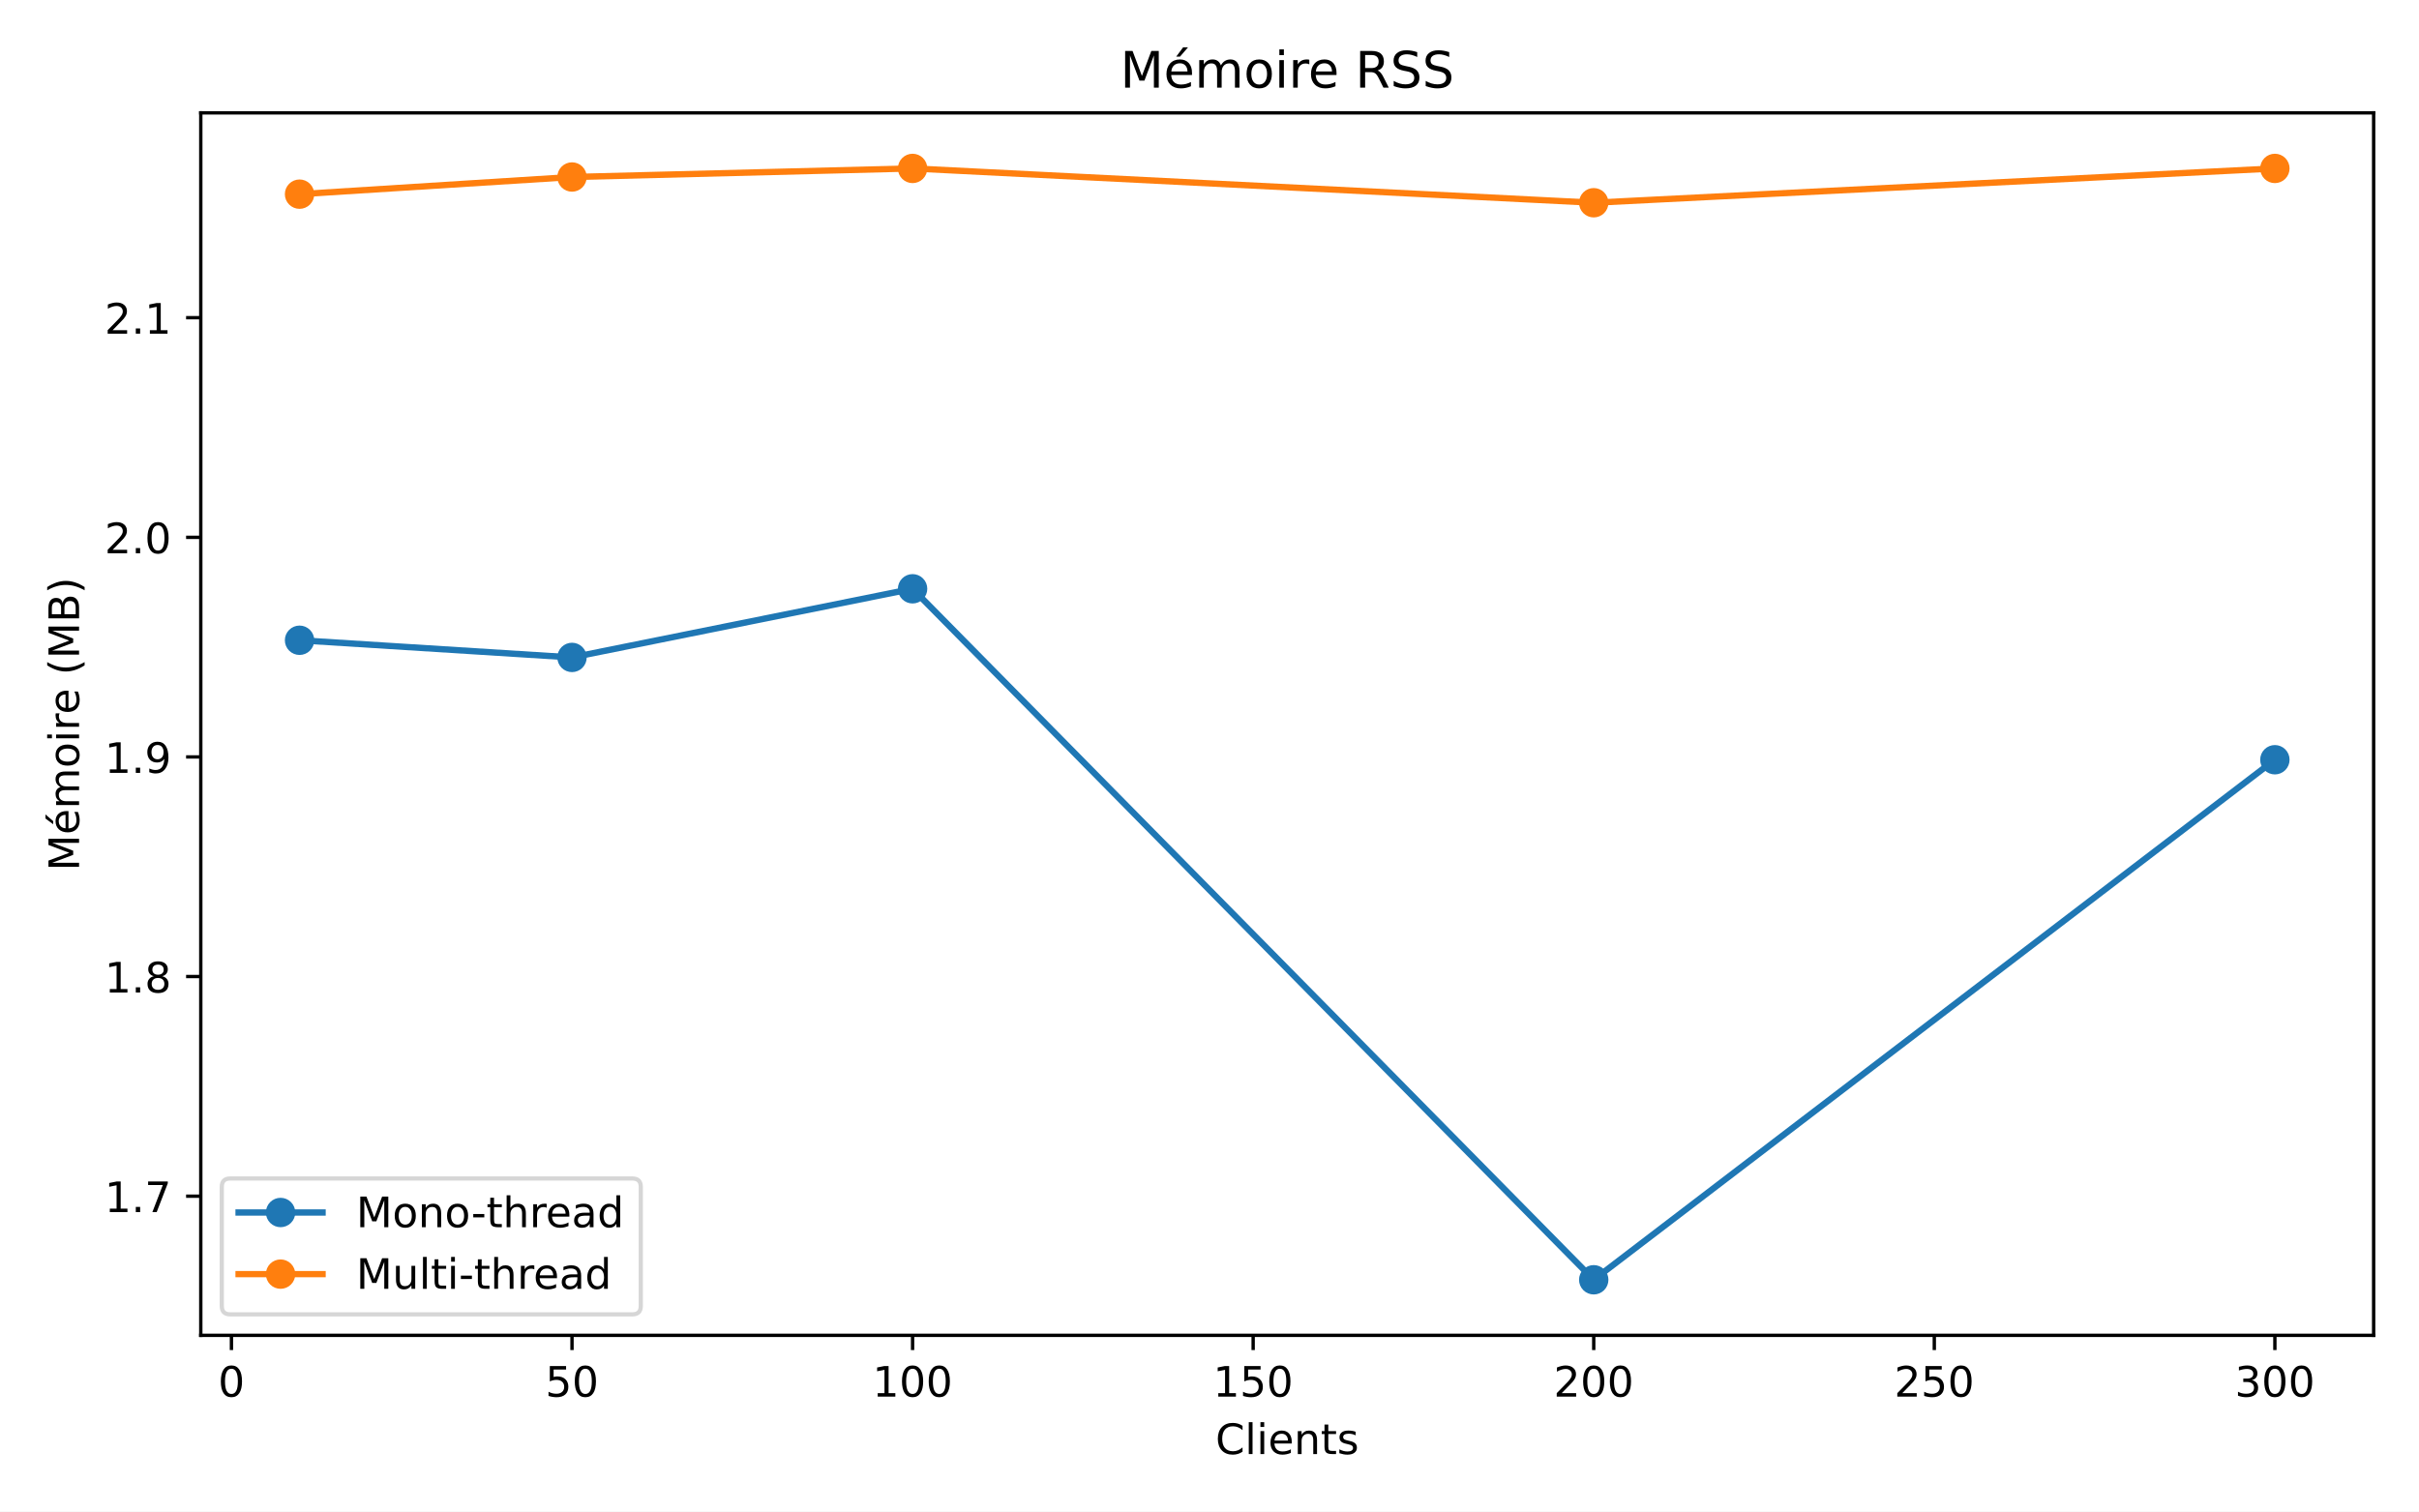
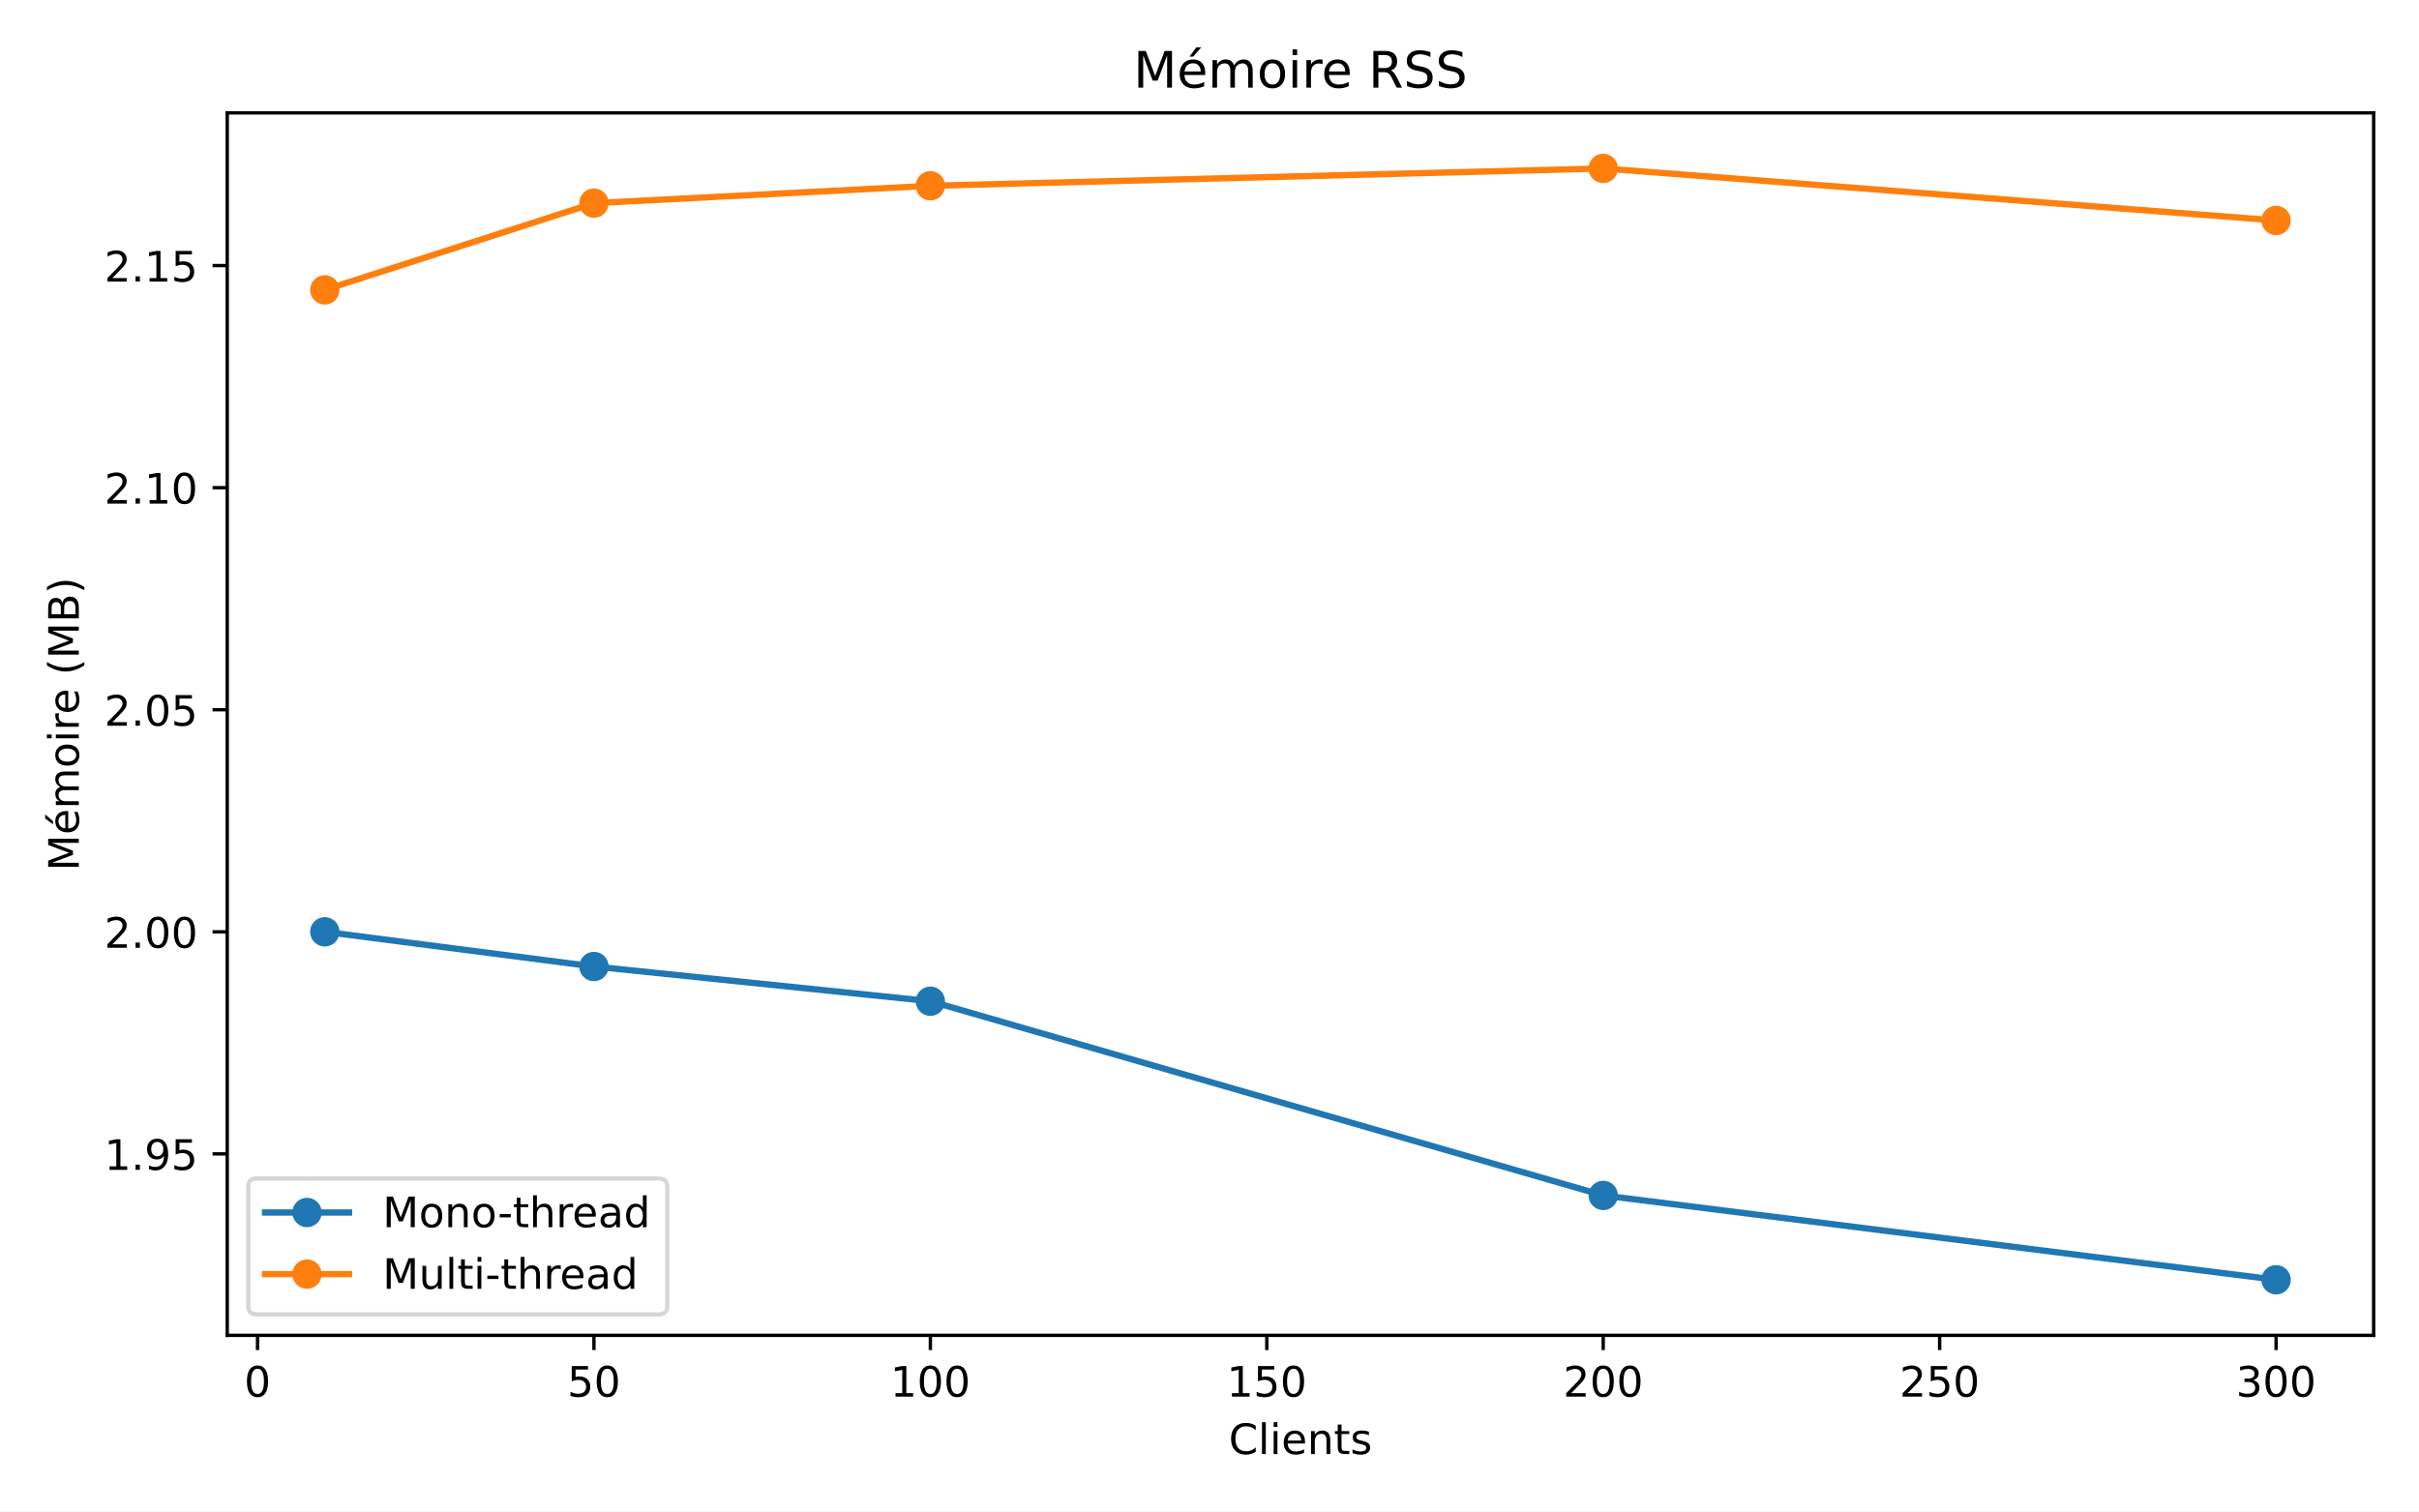
<svg xmlns="http://www.w3.org/2000/svg" xmlns:xlink="http://www.w3.org/1999/xlink" width="576pt" height="360pt" viewBox="0 0 576 360" version="1.1">
  <defs>
    <style type="text/css">*{stroke-linejoin: round; stroke-linecap: butt}</style>
  </defs>
  <g id="figure_1">
    <g id="patch_1">
      <path d="M 0 360  L 576 360  L 576 0  L 0 0  z " style="fill: #ffffff" />
    </g>
    <g id="axes_1">
      <g id="patch_2">
-         <path d="M 47.81 318.04  L 565.2 318.04  L 565.2 26.88  L 47.81 26.88  z " style="fill: #ffffff" />
+         <path d="M 54.11 318.04  L 565.2 318.04  L 565.2 26.88  L 54.11 26.88  z " style="fill: #ffffff" />
      </g>
      <g id="matplotlib.axis_1">
        <g id="xtick_1">
          <g id="line2d_1">
            <defs>
-               <path id="m2e67536dcd" d="M 0 0  L 0 3.5  " style="stroke: #000000; stroke-width: 0.8" />
-             </defs>
-             <g>
-               <use xlink:href="#m2e67536dcd" x="55.109" y="318.04" style="stroke: #000000; stroke-width: 0.8" />
+               <path id="mca78353cb1" d="M 0 0  L 0 3.5  " style="stroke: #000000; stroke-width: 0.8" />
+             </defs>
+             <g>
+               <use xlink:href="#mca78353cb1" x="61.32" y="318.04" style="stroke: #000000; stroke-width: 0.8" />
            </g>
          </g>
          <g id="text_1">
-             <g transform="translate(51.92735 332.6384) scale(0.1 -0.1)">
+             <g transform="translate(58.13848 332.6384) scale(0.1 -0.1)">
              <defs>
                <path id="DejaVuSans-30" d="M 2034 4250  Q 1547 4250 1301 3770  Q 1056 3291 1056 2328  Q 1056 1369 1301 889  Q 1547 409 2034 409  Q 2525 409 2770 889  Q 3016 1369 3016 2328  Q 3016 3291 2770 3770  Q 2525 4250 2034 4250  z M 2034 4750  Q 2819 4750 3233 4129  Q 3647 3509 3647 2328  Q 3647 1150 3233 529  Q 2819 -91 2034 -91  Q 1250 -91 836 529  Q 422 1150 422 2328  Q 422 3509 836 4129  Q 1250 4750 2034 4750  z " transform="scale(0.015625)" />
              </defs>
              <use xlink:href="#DejaVuSans-30" />
            </g>
          </g>
        </g>
        <g id="xtick_2">
          <g id="line2d_2">
            <g>
-               <use xlink:href="#m2e67536dcd" x="136.204" y="318.04" style="stroke: #000000; stroke-width: 0.8" />
+               <use xlink:href="#mca78353cb1" x="141.428" y="318.04" style="stroke: #000000; stroke-width: 0.8" />
            </g>
          </g>
          <g id="text_2">
-             <g transform="translate(129.8417 332.6384) scale(0.1 -0.1)">
+             <g transform="translate(135.0654 332.6384) scale(0.1 -0.1)">
              <defs>
                <path id="DejaVuSans-35" d="M 691 4666  L 3169 4666  L 3169 4134  L 1269 4134  L 1269 2991  Q 1406 3038 1543 3061  Q 1681 3084 1819 3084  Q 2600 3084 3056 2656  Q 3513 2228 3513 1497  Q 3513 744 3044 326  Q 2575 -91 1722 -91  Q 1428 -91 1123 -41  Q 819 9 494 109  L 494 744  Q 775 591 1075 516  Q 1375 441 1709 441  Q 2250 441 2565 725  Q 2881 1009 2881 1497  Q 2881 1984 2565 2268  Q 2250 2553 1709 2553  Q 1456 2553 1204 2497  Q 953 2441 691 2322  L 691 4666  z " transform="scale(0.015625)" />
              </defs>
              <use xlink:href="#DejaVuSans-35" />
              <use xlink:href="#DejaVuSans-30" transform="translate(63.62305 0)" />
            </g>
          </g>
        </g>
        <g id="xtick_3">
          <g id="line2d_3">
            <g>
-               <use xlink:href="#m2e67536dcd" x="217.3" y="318.04" style="stroke: #000000; stroke-width: 0.8" />
+               <use xlink:href="#mca78353cb1" x="221.536" y="318.04" style="stroke: #000000; stroke-width: 0.8" />
            </g>
          </g>
          <g id="text_3">
-             <g transform="translate(207.7561 332.6384) scale(0.1 -0.1)">
+             <g transform="translate(211.9923 332.6384) scale(0.1 -0.1)">
              <defs>
                <path id="DejaVuSans-31" d="M 794 531  L 1825 531  L 1825 4091  L 703 3866  L 703 4441  L 1819 4666  L 2450 4666  L 2450 531  L 3481 531  L 3481 0  L 794 0  L 794 531  z " transform="scale(0.015625)" />
              </defs>
              <use xlink:href="#DejaVuSans-31" />
              <use xlink:href="#DejaVuSans-30" transform="translate(63.62305 0)" />
              <use xlink:href="#DejaVuSans-30" transform="translate(127.2461 0)" />
            </g>
          </g>
        </g>
        <g id="xtick_4">
          <g id="line2d_4">
            <g>
-               <use xlink:href="#m2e67536dcd" x="298.395" y="318.04" style="stroke: #000000; stroke-width: 0.8" />
+               <use xlink:href="#mca78353cb1" x="301.644" y="318.04" style="stroke: #000000; stroke-width: 0.8" />
            </g>
          </g>
          <g id="text_4">
-             <g transform="translate(288.8517 332.6384) scale(0.1 -0.1)">
+             <g transform="translate(292.1004 332.6384) scale(0.1 -0.1)">
              <use xlink:href="#DejaVuSans-31" />
              <use xlink:href="#DejaVuSans-35" transform="translate(63.62305 0)" />
              <use xlink:href="#DejaVuSans-30" transform="translate(127.2461 0)" />
            </g>
          </g>
        </g>
        <g id="xtick_5">
          <g id="line2d_5">
            <g>
-               <use xlink:href="#m2e67536dcd" x="379.491" y="318.04" style="stroke: #000000; stroke-width: 0.8" />
+               <use xlink:href="#mca78353cb1" x="381.752" y="318.04" style="stroke: #000000; stroke-width: 0.8" />
            </g>
          </g>
          <g id="text_5">
-             <g transform="translate(369.9473 332.6384) scale(0.1 -0.1)">
+             <g transform="translate(372.2086 332.6384) scale(0.1 -0.1)">
              <defs>
                <path id="DejaVuSans-32" d="M 1228 531  L 3431 531  L 3431 0  L 469 0  L 469 531  Q 828 903 1448 1529  Q 2069 2156 2228 2338  Q 2531 2678 2651 2914  Q 2772 3150 2772 3378  Q 2772 3750 2511 3984  Q 2250 4219 1831 4219  Q 1534 4219 1204 4116  Q 875 4013 500 3803  L 500 4441  Q 881 4594 1212 4672  Q 1544 4750 1819 4750  Q 2544 4750 2975 4387  Q 3406 4025 3406 3419  Q 3406 3131 3298 2873  Q 3191 2616 2906 2266  Q 2828 2175 2409 1742  Q 1991 1309 1228 531  z " transform="scale(0.015625)" />
              </defs>
              <use xlink:href="#DejaVuSans-32" />
              <use xlink:href="#DejaVuSans-30" transform="translate(63.62305 0)" />
              <use xlink:href="#DejaVuSans-30" transform="translate(127.2461 0)" />
            </g>
          </g>
        </g>
        <g id="xtick_6">
          <g id="line2d_6">
            <g>
-               <use xlink:href="#m2e67536dcd" x="460.587" y="318.04" style="stroke: #000000; stroke-width: 0.8" />
+               <use xlink:href="#mca78353cb1" x="461.86" y="318.04" style="stroke: #000000; stroke-width: 0.8" />
            </g>
          </g>
          <g id="text_6">
-             <g transform="translate(451.0429 332.6384) scale(0.1 -0.1)">
+             <g transform="translate(452.3167 332.6384) scale(0.1 -0.1)">
              <use xlink:href="#DejaVuSans-32" />
              <use xlink:href="#DejaVuSans-35" transform="translate(63.62305 0)" />
              <use xlink:href="#DejaVuSans-30" transform="translate(127.2461 0)" />
            </g>
          </g>
        </g>
        <g id="xtick_7">
          <g id="line2d_7">
            <g>
-               <use xlink:href="#m2e67536dcd" x="541.682" y="318.04" style="stroke: #000000; stroke-width: 0.8" />
+               <use xlink:href="#mca78353cb1" x="541.969" y="318.04" style="stroke: #000000; stroke-width: 0.8" />
            </g>
          </g>
          <g id="text_7">
-             <g transform="translate(532.1385 332.6384) scale(0.1 -0.1)">
+             <g transform="translate(532.4249 332.6384) scale(0.1 -0.1)">
              <defs>
                <path id="DejaVuSans-33" d="M 2597 2516  Q 3050 2419 3304 2112  Q 3559 1806 3559 1356  Q 3559 666 3084 287  Q 2609 -91 1734 -91  Q 1441 -91 1130 -33  Q 819 25 488 141  L 488 750  Q 750 597 1062 519  Q 1375 441 1716 441  Q 2309 441 2620 675  Q 2931 909 2931 1356  Q 2931 1769 2642 2001  Q 2353 2234 1838 2234  L 1294 2234  L 1294 2753  L 1863 2753  Q 2328 2753 2575 2939  Q 2822 3125 2822 3475  Q 2822 3834 2567 4026  Q 2313 4219 1838 4219  Q 1578 4219 1281 4162  Q 984 4106 628 3988  L 628 4550  Q 988 4650 1302 4700  Q 1616 4750 1894 4750  Q 2613 4750 3031 4423  Q 3450 4097 3450 3541  Q 3450 3153 3228 2886  Q 3006 2619 2597 2516  z " transform="scale(0.015625)" />
              </defs>
              <use xlink:href="#DejaVuSans-33" />
              <use xlink:href="#DejaVuSans-30" transform="translate(63.62305 0)" />
              <use xlink:href="#DejaVuSans-30" transform="translate(127.2461 0)" />
            </g>
          </g>
        </g>
        <g id="text_8">
-           <g transform="translate(289.4253 346.3166) scale(0.1 -0.1)">
+           <g transform="translate(292.5753 346.3166) scale(0.1 -0.1)">
            <defs>
              <path id="DejaVuSans-43" d="M 4122 4306  L 4122 3641  Q 3803 3938 3442 4084  Q 3081 4231 2675 4231  Q 1875 4231 1450 3742  Q 1025 3253 1025 2328  Q 1025 1406 1450 917  Q 1875 428 2675 428  Q 3081 428 3442 575  Q 3803 722 4122 1019  L 4122 359  Q 3791 134 3420 21  Q 3050 -91 2638 -91  Q 1578 -91 968 557  Q 359 1206 359 2328  Q 359 3453 968 4101  Q 1578 4750 2638 4750  Q 3056 4750 3426 4639  Q 3797 4528 4122 4306  z " transform="scale(0.015625)" />
              <path id="DejaVuSans-6c" d="M 603 4863  L 1178 4863  L 1178 0  L 603 0  L 603 4863  z " transform="scale(0.015625)" />
              <path id="DejaVuSans-69" d="M 603 3500  L 1178 3500  L 1178 0  L 603 0  L 603 3500  z M 603 4863  L 1178 4863  L 1178 4134  L 603 4134  L 603 4863  z " transform="scale(0.015625)" />
              <path id="DejaVuSans-65" d="M 3597 1894  L 3597 1613  L 953 1613  Q 991 1019 1311 708  Q 1631 397 2203 397  Q 2534 397 2845 478  Q 3156 559 3463 722  L 3463 178  Q 3153 47 2828 -22  Q 2503 -91 2169 -91  Q 1331 -91 842 396  Q 353 884 353 1716  Q 353 2575 817 3079  Q 1281 3584 2069 3584  Q 2775 3584 3186 3129  Q 3597 2675 3597 1894  z M 3022 2063  Q 3016 2534 2758 2815  Q 2500 3097 2075 3097  Q 1594 3097 1305 2825  Q 1016 2553 972 2059  L 3022 2063  z " transform="scale(0.015625)" />
              <path id="DejaVuSans-6e" d="M 3513 2113  L 3513 0  L 2938 0  L 2938 2094  Q 2938 2591 2744 2837  Q 2550 3084 2163 3084  Q 1697 3084 1428 2787  Q 1159 2491 1159 1978  L 1159 0  L 581 0  L 581 3500  L 1159 3500  L 1159 2956  Q 1366 3272 1645 3428  Q 1925 3584 2291 3584  Q 2894 3584 3203 3211  Q 3513 2838 3513 2113  z " transform="scale(0.015625)" />
              <path id="DejaVuSans-74" d="M 1172 4494  L 1172 3500  L 2356 3500  L 2356 3053  L 1172 3053  L 1172 1153  Q 1172 725 1289 603  Q 1406 481 1766 481  L 2356 481  L 2356 0  L 1766 0  Q 1100 0 847 248  Q 594 497 594 1153  L 594 3053  L 172 3053  L 172 3500  L 594 3500  L 594 4494  L 1172 4494  z " transform="scale(0.015625)" />
              <path id="DejaVuSans-73" d="M 2834 3397  L 2834 2853  Q 2591 2978 2328 3040  Q 2066 3103 1784 3103  Q 1356 3103 1142 2972  Q 928 2841 928 2578  Q 928 2378 1081 2264  Q 1234 2150 1697 2047  L 1894 2003  Q 2506 1872 2764 1633  Q 3022 1394 3022 966  Q 3022 478 2636 193  Q 2250 -91 1575 -91  Q 1294 -91 989 -36  Q 684 19 347 128  L 347 722  Q 666 556 975 473  Q 1284 391 1588 391  Q 1994 391 2212 530  Q 2431 669 2431 922  Q 2431 1156 2273 1281  Q 2116 1406 1581 1522  L 1381 1569  Q 847 1681 609 1914  Q 372 2147 372 2553  Q 372 3047 722 3315  Q 1072 3584 1716 3584  Q 2034 3584 2315 3537  Q 2597 3491 2834 3397  z " transform="scale(0.015625)" />
            </defs>
            <use xlink:href="#DejaVuSans-43" />
            <use xlink:href="#DejaVuSans-6c" transform="translate(69.82422 0)" />
            <use xlink:href="#DejaVuSans-69" transform="translate(97.60742 0)" />
            <use xlink:href="#DejaVuSans-65" transform="translate(125.3906 0)" />
            <use xlink:href="#DejaVuSans-6e" transform="translate(186.9141 0)" />
            <use xlink:href="#DejaVuSans-74" transform="translate(250.293 0)" />
            <use xlink:href="#DejaVuSans-73" transform="translate(289.502 0)" />
          </g>
        </g>
      </g>
      <g id="matplotlib.axis_2">
        <g id="ytick_1">
          <g id="line2d_8">
            <defs>
-               <path id="me318a7e3ca" d="M 0 0  L -3.5 0  " style="stroke: #000000; stroke-width: 0.8" />
-             </defs>
-             <g>
-               <use xlink:href="#me318a7e3ca" x="47.81" y="284.893" style="stroke: #000000; stroke-width: 0.8" />
+               <path id="m166d2aa194" d="M 0 0  L -3.5 0  " style="stroke: #000000; stroke-width: 0.8" />
+             </defs>
+             <g>
+               <use xlink:href="#m166d2aa194" x="54.11" y="274.824" style="stroke: #000000; stroke-width: 0.8" />
            </g>
          </g>
          <g id="text_9">
-             <g transform="translate(24.90687 288.6925) scale(0.1 -0.1)">
+             <g transform="translate(24.84437 278.6232) scale(0.1 -0.1)">
              <defs>
                <path id="DejaVuSans-2e" d="M 684 794  L 1344 794  L 1344 0  L 684 0  L 684 794  z " transform="scale(0.015625)" />
-                 <path id="DejaVuSans-37" d="M 525 4666  L 3525 4666  L 3525 4397  L 1831 0  L 1172 0  L 2766 4134  L 525 4134  L 525 4666  z " transform="scale(0.015625)" />
+                 <path id="DejaVuSans-39" d="M 703 97  L 703 672  Q 941 559 1184 500  Q 1428 441 1663 441  Q 2288 441 2617 861  Q 2947 1281 2994 2138  Q 2813 1869 2534 1725  Q 2256 1581 1919 1581  Q 1219 1581 811 2004  Q 403 2428 403 3163  Q 403 3881 828 4315  Q 1253 4750 1959 4750  Q 2769 4750 3195 4129  Q 3622 3509 3622 2328  Q 3622 1225 3098 567  Q 2575 -91 1691 -91  Q 1453 -91 1209 -44  Q 966 3 703 97  z M 1959 2075  Q 2384 2075 2632 2365  Q 2881 2656 2881 3163  Q 2881 3666 2632 3958  Q 2384 4250 1959 4250  Q 1534 4250 1286 3958  Q 1038 3666 1038 3163  Q 1038 2656 1286 2365  Q 1534 2075 1959 2075  z " transform="scale(0.015625)" />
              </defs>
              <use xlink:href="#DejaVuSans-31" />
              <use xlink:href="#DejaVuSans-2e" transform="translate(63.62305 0)" />
-               <use xlink:href="#DejaVuSans-37" transform="translate(95.41016 0)" />
+               <use xlink:href="#DejaVuSans-39" transform="translate(95.41016 0)" />
+               <use xlink:href="#DejaVuSans-35" transform="translate(159.0332 0)" />
            </g>
          </g>
        </g>
        <g id="ytick_2">
          <g id="line2d_9">
            <g>
-               <use xlink:href="#me318a7e3ca" x="47.81" y="232.587" style="stroke: #000000; stroke-width: 0.8" />
+               <use xlink:href="#m166d2aa194" x="54.11" y="221.932" style="stroke: #000000; stroke-width: 0.8" />
            </g>
          </g>
          <g id="text_10">
-             <g transform="translate(24.90687 236.3858) scale(0.1 -0.1)">
-               <defs>
-                 <path id="DejaVuSans-38" d="M 2034 2216  Q 1584 2216 1326 1975  Q 1069 1734 1069 1313  Q 1069 891 1326 650  Q 1584 409 2034 409  Q 2484 409 2743 651  Q 3003 894 3003 1313  Q 3003 1734 2745 1975  Q 2488 2216 2034 2216  z M 1403 2484  Q 997 2584 770 2862  Q 544 3141 544 3541  Q 544 4100 942 4425  Q 1341 4750 2034 4750  Q 2731 4750 3128 4425  Q 3525 4100 3525 3541  Q 3525 3141 3298 2862  Q 3072 2584 2669 2484  Q 3125 2378 3379 2068  Q 3634 1759 3634 1313  Q 3634 634 3220 271  Q 2806 -91 2034 -91  Q 1263 -91 848 271  Q 434 634 434 1313  Q 434 1759 690 2068  Q 947 2378 1403 2484  z M 1172 3481  Q 1172 3119 1398 2916  Q 1625 2713 2034 2713  Q 2441 2713 2670 2916  Q 2900 3119 2900 3481  Q 2900 3844 2670 4047  Q 2441 4250 2034 4250  Q 1625 4250 1398 4047  Q 1172 3844 1172 3481  z " transform="scale(0.015625)" />
-               </defs>
-               <use xlink:href="#DejaVuSans-31" />
-               <use xlink:href="#DejaVuSans-2e" transform="translate(63.62305 0)" />
-               <use xlink:href="#DejaVuSans-38" transform="translate(95.41016 0)" />
+             <g transform="translate(24.84437 225.7309) scale(0.1 -0.1)">
+               <use xlink:href="#DejaVuSans-32" />
+               <use xlink:href="#DejaVuSans-2e" transform="translate(63.62305 0)" />
+               <use xlink:href="#DejaVuSans-30" transform="translate(95.41016 0)" />
+               <use xlink:href="#DejaVuSans-30" transform="translate(159.0332 0)" />
            </g>
          </g>
        </g>
        <g id="ytick_3">
          <g id="line2d_10">
            <g>
-               <use xlink:href="#me318a7e3ca" x="47.81" y="180.28" style="stroke: #000000; stroke-width: 0.8" />
+               <use xlink:href="#m166d2aa194" x="54.11" y="169.039" style="stroke: #000000; stroke-width: 0.8" />
            </g>
          </g>
          <g id="text_11">
-             <g transform="translate(24.90687 184.0792) scale(0.1 -0.1)">
-               <defs>
-                 <path id="DejaVuSans-39" d="M 703 97  L 703 672  Q 941 559 1184 500  Q 1428 441 1663 441  Q 2288 441 2617 861  Q 2947 1281 2994 2138  Q 2813 1869 2534 1725  Q 2256 1581 1919 1581  Q 1219 1581 811 2004  Q 403 2428 403 3163  Q 403 3881 828 4315  Q 1253 4750 1959 4750  Q 2769 4750 3195 4129  Q 3622 3509 3622 2328  Q 3622 1225 3098 567  Q 2575 -91 1691 -91  Q 1453 -91 1209 -44  Q 966 3 703 97  z M 1959 2075  Q 2384 2075 2632 2365  Q 2881 2656 2881 3163  Q 2881 3666 2632 3958  Q 2384 4250 1959 4250  Q 1534 4250 1286 3958  Q 1038 3666 1038 3163  Q 1038 2656 1286 2365  Q 1534 2075 1959 2075  z " transform="scale(0.015625)" />
-               </defs>
-               <use xlink:href="#DejaVuSans-31" />
-               <use xlink:href="#DejaVuSans-2e" transform="translate(63.62305 0)" />
-               <use xlink:href="#DejaVuSans-39" transform="translate(95.41016 0)" />
+             <g transform="translate(24.84437 172.8387) scale(0.1 -0.1)">
+               <use xlink:href="#DejaVuSans-32" />
+               <use xlink:href="#DejaVuSans-2e" transform="translate(63.62305 0)" />
+               <use xlink:href="#DejaVuSans-30" transform="translate(95.41016 0)" />
+               <use xlink:href="#DejaVuSans-35" transform="translate(159.0332 0)" />
            </g>
          </g>
        </g>
        <g id="ytick_4">
          <g id="line2d_11">
            <g>
-               <use xlink:href="#me318a7e3ca" x="47.81" y="127.973" style="stroke: #000000; stroke-width: 0.8" />
+               <use xlink:href="#m166d2aa194" x="54.11" y="116.147" style="stroke: #000000; stroke-width: 0.8" />
            </g>
          </g>
          <g id="text_12">
-             <g transform="translate(24.90687 131.7726) scale(0.1 -0.1)">
-               <use xlink:href="#DejaVuSans-32" />
-               <use xlink:href="#DejaVuSans-2e" transform="translate(63.62305 0)" />
-               <use xlink:href="#DejaVuSans-30" transform="translate(95.41016 0)" />
+             <g transform="translate(24.84437 119.9464) scale(0.1 -0.1)">
+               <use xlink:href="#DejaVuSans-32" />
+               <use xlink:href="#DejaVuSans-2e" transform="translate(63.62305 0)" />
+               <use xlink:href="#DejaVuSans-31" transform="translate(95.41016 0)" />
+               <use xlink:href="#DejaVuSans-30" transform="translate(159.0332 0)" />
            </g>
          </g>
        </g>
        <g id="ytick_5">
          <g id="line2d_12">
            <g>
-               <use xlink:href="#me318a7e3ca" x="47.81" y="75.667" style="stroke: #000000; stroke-width: 0.8" />
+               <use xlink:href="#m166d2aa194" x="54.11" y="63.255" style="stroke: #000000; stroke-width: 0.8" />
            </g>
          </g>
          <g id="text_13">
-             <g transform="translate(24.90687 79.46593) scale(0.1 -0.1)">
+             <g transform="translate(24.84437 67.05413) scale(0.1 -0.1)">
              <use xlink:href="#DejaVuSans-32" />
              <use xlink:href="#DejaVuSans-2e" transform="translate(63.62305 0)" />
              <use xlink:href="#DejaVuSans-31" transform="translate(95.41016 0)" />
+               <use xlink:href="#DejaVuSans-35" transform="translate(159.0332 0)" />
            </g>
          </g>
        </g>
        <g id="text_14">
-           <g transform="translate(18.82719 207.4241) rotate(-90) scale(0.1 -0.1)">
+           <g transform="translate(18.76469 207.4241) rotate(-90) scale(0.1 -0.1)">
            <defs>
              <path id="DejaVuSans-4d" d="M 628 4666  L 1569 4666  L 2759 1491  L 3956 4666  L 4897 4666  L 4897 0  L 4281 0  L 4281 4097  L 3078 897  L 2444 897  L 1241 4097  L 1241 0  L 628 0  L 628 4666  z " transform="scale(0.015625)" />
              <path id="DejaVuSans-e9" d="M 3597 1894  L 3597 1613  L 953 1613  Q 991 1019 1311 708  Q 1631 397 2203 397  Q 2534 397 2845 478  Q 3156 559 3463 722  L 3463 178  Q 3153 47 2828 -22  Q 2503 -91 2169 -91  Q 1331 -91 842 396  Q 353 884 353 1716  Q 353 2575 817 3079  Q 1281 3584 2069 3584  Q 2775 3584 3186 3129  Q 3597 2675 3597 1894  z M 3022 2063  Q 3016 2534 2758 2815  Q 2500 3097 2075 3097  Q 1594 3097 1305 2825  Q 1016 2553 972 2059  L 3022 2063  z M 2466 5119  L 3088 5119  L 2070 3944  L 1591 3944  L 2466 5119  z " transform="scale(0.015625)" />
              <path id="DejaVuSans-6d" d="M 3328 2828  Q 3544 3216 3844 3400  Q 4144 3584 4550 3584  Q 5097 3584 5394 3201  Q 5691 2819 5691 2113  L 5691 0  L 5113 0  L 5113 2094  Q 5113 2597 4934 2840  Q 4756 3084 4391 3084  Q 3944 3084 3684 2787  Q 3425 2491 3425 1978  L 3425 0  L 2847 0  L 2847 2094  Q 2847 2600 2669 2842  Q 2491 3084 2119 3084  Q 1678 3084 1418 2786  Q 1159 2488 1159 1978  L 1159 0  L 581 0  L 581 3500  L 1159 3500  L 1159 2956  Q 1356 3278 1631 3431  Q 1906 3584 2284 3584  Q 2666 3584 2933 3390  Q 3200 3197 3328 2828  z " transform="scale(0.015625)" />
              <path id="DejaVuSans-6f" d="M 1959 3097  Q 1497 3097 1228 2736  Q 959 2375 959 1747  Q 959 1119 1226 758  Q 1494 397 1959 397  Q 2419 397 2687 759  Q 2956 1122 2956 1747  Q 2956 2369 2687 2733  Q 2419 3097 1959 3097  z M 1959 3584  Q 2709 3584 3137 3096  Q 3566 2609 3566 1747  Q 3566 888 3137 398  Q 2709 -91 1959 -91  Q 1206 -91 779 398  Q 353 888 353 1747  Q 353 2609 779 3096  Q 1206 3584 1959 3584  z " transform="scale(0.015625)" />
              <path id="DejaVuSans-72" d="M 2631 2963  Q 2534 3019 2420 3045  Q 2306 3072 2169 3072  Q 1681 3072 1420 2755  Q 1159 2438 1159 1844  L 1159 0  L 581 0  L 581 3500  L 1159 3500  L 1159 2956  Q 1341 3275 1631 3429  Q 1922 3584 2338 3584  Q 2397 3584 2469 3576  Q 2541 3569 2628 3553  L 2631 2963  z " transform="scale(0.015625)" />
              <path id="DejaVuSans-20" transform="scale(0.015625)" />
              <path id="DejaVuSans-28" d="M 1984 4856  Q 1566 4138 1362 3434  Q 1159 2731 1159 2009  Q 1159 1288 1364 580  Q 1569 -128 1984 -844  L 1484 -844  Q 1016 -109 783 600  Q 550 1309 550 2009  Q 550 2706 781 3412  Q 1013 4119 1484 4856  L 1984 4856  z " transform="scale(0.015625)" />
              <path id="DejaVuSans-42" d="M 1259 2228  L 1259 519  L 2272 519  Q 2781 519 3026 730  Q 3272 941 3272 1375  Q 3272 1813 3026 2020  Q 2781 2228 2272 2228  L 1259 2228  z M 1259 4147  L 1259 2741  L 2194 2741  Q 2656 2741 2882 2914  Q 3109 3088 3109 3444  Q 3109 3797 2882 3972  Q 2656 4147 2194 4147  L 1259 4147  z M 628 4666  L 2241 4666  Q 2963 4666 3353 4366  Q 3744 4066 3744 3513  Q 3744 3084 3544 2831  Q 3344 2578 2956 2516  Q 3422 2416 3680 2098  Q 3938 1781 3938 1306  Q 3938 681 3513 340  Q 3088 0 2303 0  L 628 0  L 628 4666  z " transform="scale(0.015625)" />
              <path id="DejaVuSans-29" d="M 513 4856  L 1013 4856  Q 1481 4119 1714 3412  Q 1947 2706 1947 2009  Q 1947 1309 1714 600  Q 1481 -109 1013 -844  L 513 -844  Q 928 -128 1133 580  Q 1338 1288 1338 2009  Q 1338 2731 1133 3434  Q 928 4138 513 4856  z " transform="scale(0.015625)" />
            </defs>
            <use xlink:href="#DejaVuSans-4d" />
            <use xlink:href="#DejaVuSans-e9" transform="translate(86.2793 0)" />
            <use xlink:href="#DejaVuSans-6d" transform="translate(147.8027 0)" />
            <use xlink:href="#DejaVuSans-6f" transform="translate(245.2148 0)" />
            <use xlink:href="#DejaVuSans-69" transform="translate(306.3965 0)" />
            <use xlink:href="#DejaVuSans-72" transform="translate(334.1797 0)" />
            <use xlink:href="#DejaVuSans-65" transform="translate(373.043 0)" />
            <use xlink:href="#DejaVuSans-20" transform="translate(434.5664 0)" />
            <use xlink:href="#DejaVuSans-28" transform="translate(466.3535 0)" />
            <use xlink:href="#DejaVuSans-4d" transform="translate(505.3672 0)" />
            <use xlink:href="#DejaVuSans-42" transform="translate(591.6465 0)" />
            <use xlink:href="#DejaVuSans-29" transform="translate(660.25 0)" />
          </g>
        </g>
      </g>
      <g id="line2d_13">
-         <path d="M 71.328 152.492  L 136.204 156.579  L 217.3 140.233  L 379.491 304.805  L 541.682 180.948  " clip-path="url(#p77d7e041b7)" style="fill: none; stroke: #1f77b4; stroke-width: 1.5; stroke-linecap: square" />
+         <path d="M 77.341 221.932  L 141.428 230.196  L 221.536 238.461  L 381.752 284.718  L 541.969 304.805  " clip-path="url(#pc2235e01b3)" style="fill: none; stroke: #1f77b4; stroke-width: 1.5; stroke-linecap: square" />
        <defs>
-           <path id="m72f4d587ff" d="M 0 3  C 0.796 3 1.559 2.684 2.121 2.121  C 2.684 1.559 3 0.796 3 0  C 3 -0.796 2.684 -1.559 2.121 -2.121  C 1.559 -2.684 0.796 -3 0 -3  C -0.796 -3 -1.559 -2.684 -2.121 -2.121  C -2.684 -1.559 -3 -0.796 -3 0  C -3 0.796 -2.684 1.559 -2.121 2.121  C -1.559 2.684 -0.796 3 0 3  z " style="stroke: #1f77b4" />
+           <path id="mf7db46a9b8" d="M 0 3  C 0.796 3 1.559 2.684 2.121 2.121  C 2.684 1.559 3 0.796 3 0  C 3 -0.796 2.684 -1.559 2.121 -2.121  C 1.559 -2.684 0.796 -3 0 -3  C -0.796 -3 -1.559 -2.684 -2.121 -2.121  C -2.684 -1.559 -3 -0.796 -3 0  C -3 0.796 -2.684 1.559 -2.121 2.121  C -1.559 2.684 -0.796 3 0 3  z " style="stroke: #1f77b4" />
        </defs>
-         <g clip-path="url(#p77d7e041b7)">
-           <use xlink:href="#m72f4d587ff" x="71.328" y="152.492" style="fill: #1f77b4; stroke: #1f77b4" />
-           <use xlink:href="#m72f4d587ff" x="136.204" y="156.579" style="fill: #1f77b4; stroke: #1f77b4" />
-           <use xlink:href="#m72f4d587ff" x="217.3" y="140.233" style="fill: #1f77b4; stroke: #1f77b4" />
-           <use xlink:href="#m72f4d587ff" x="379.491" y="304.805" style="fill: #1f77b4; stroke: #1f77b4" />
-           <use xlink:href="#m72f4d587ff" x="541.682" y="180.948" style="fill: #1f77b4; stroke: #1f77b4" />
+         <g clip-path="url(#pc2235e01b3)">
+           <use xlink:href="#mf7db46a9b8" x="77.341" y="221.932" style="fill: #1f77b4; stroke: #1f77b4" />
+           <use xlink:href="#mf7db46a9b8" x="141.428" y="230.196" style="fill: #1f77b4; stroke: #1f77b4" />
+           <use xlink:href="#mf7db46a9b8" x="221.536" y="238.461" style="fill: #1f77b4; stroke: #1f77b4" />
+           <use xlink:href="#mf7db46a9b8" x="381.752" y="284.718" style="fill: #1f77b4; stroke: #1f77b4" />
+           <use xlink:href="#mf7db46a9b8" x="541.969" y="304.805" style="fill: #1f77b4; stroke: #1f77b4" />
        </g>
      </g>
      <g id="line2d_14">
-         <path d="M 71.328 46.244  L 136.204 42.158  L 217.3 40.115  L 379.491 48.287  L 541.682 40.115  " clip-path="url(#p77d7e041b7)" style="fill: none; stroke: #ff7f0e; stroke-width: 1.5; stroke-linecap: square" />
+         <path d="M 77.341 69.04  L 141.428 48.379  L 221.536 44.247  L 381.752 40.115  L 541.969 52.511  " clip-path="url(#pc2235e01b3)" style="fill: none; stroke: #ff7f0e; stroke-width: 1.5; stroke-linecap: square" />
        <defs>
-           <path id="m369d41f135" d="M 0 3  C 0.796 3 1.559 2.684 2.121 2.121  C 2.684 1.559 3 0.796 3 0  C 3 -0.796 2.684 -1.559 2.121 -2.121  C 1.559 -2.684 0.796 -3 0 -3  C -0.796 -3 -1.559 -2.684 -2.121 -2.121  C -2.684 -1.559 -3 -0.796 -3 0  C -3 0.796 -2.684 1.559 -2.121 2.121  C -1.559 2.684 -0.796 3 0 3  z " style="stroke: #ff7f0e" />
+           <path id="me80463098b" d="M 0 3  C 0.796 3 1.559 2.684 2.121 2.121  C 2.684 1.559 3 0.796 3 0  C 3 -0.796 2.684 -1.559 2.121 -2.121  C 1.559 -2.684 0.796 -3 0 -3  C -0.796 -3 -1.559 -2.684 -2.121 -2.121  C -2.684 -1.559 -3 -0.796 -3 0  C -3 0.796 -2.684 1.559 -2.121 2.121  C -1.559 2.684 -0.796 3 0 3  z " style="stroke: #ff7f0e" />
        </defs>
-         <g clip-path="url(#p77d7e041b7)">
-           <use xlink:href="#m369d41f135" x="71.328" y="46.244" style="fill: #ff7f0e; stroke: #ff7f0e" />
-           <use xlink:href="#m369d41f135" x="136.204" y="42.158" style="fill: #ff7f0e; stroke: #ff7f0e" />
-           <use xlink:href="#m369d41f135" x="217.3" y="40.115" style="fill: #ff7f0e; stroke: #ff7f0e" />
-           <use xlink:href="#m369d41f135" x="379.491" y="48.287" style="fill: #ff7f0e; stroke: #ff7f0e" />
-           <use xlink:href="#m369d41f135" x="541.682" y="40.115" style="fill: #ff7f0e; stroke: #ff7f0e" />
+         <g clip-path="url(#pc2235e01b3)">
+           <use xlink:href="#me80463098b" x="77.341" y="69.04" style="fill: #ff7f0e; stroke: #ff7f0e" />
+           <use xlink:href="#me80463098b" x="141.428" y="48.379" style="fill: #ff7f0e; stroke: #ff7f0e" />
+           <use xlink:href="#me80463098b" x="221.536" y="44.247" style="fill: #ff7f0e; stroke: #ff7f0e" />
+           <use xlink:href="#me80463098b" x="381.752" y="40.115" style="fill: #ff7f0e; stroke: #ff7f0e" />
+           <use xlink:href="#me80463098b" x="541.969" y="52.511" style="fill: #ff7f0e; stroke: #ff7f0e" />
        </g>
      </g>
      <g id="patch_3">
-         <path d="M 47.81 318.04  L 47.81 26.88  " style="fill: none; stroke: #000000; stroke-width: 0.8; stroke-linejoin: miter; stroke-linecap: square" />
+         <path d="M 54.11 318.04  L 54.11 26.88  " style="fill: none; stroke: #000000; stroke-width: 0.8; stroke-linejoin: miter; stroke-linecap: square" />
      </g>
      <g id="patch_4">
        <path d="M 565.2 318.04  L 565.2 26.88  " style="fill: none; stroke: #000000; stroke-width: 0.8; stroke-linejoin: miter; stroke-linecap: square" />
      </g>
      <g id="patch_5">
-         <path d="M 47.81 318.04  L 565.2 318.04  " style="fill: none; stroke: #000000; stroke-width: 0.8; stroke-linejoin: miter; stroke-linecap: square" />
+         <path d="M 54.11 318.04  L 565.2 318.04  " style="fill: none; stroke: #000000; stroke-width: 0.8; stroke-linejoin: miter; stroke-linecap: square" />
      </g>
      <g id="patch_6">
-         <path d="M 47.81 26.88  L 565.2 26.88  " style="fill: none; stroke: #000000; stroke-width: 0.8; stroke-linejoin: miter; stroke-linecap: square" />
+         <path d="M 54.11 26.88  L 565.2 26.88  " style="fill: none; stroke: #000000; stroke-width: 0.8; stroke-linejoin: miter; stroke-linecap: square" />
      </g>
      <g id="text_15">
-         <g transform="translate(266.7362 20.88) scale(0.12 -0.12)">
+         <g transform="translate(269.8863 20.88) scale(0.12 -0.12)">
          <defs>
            <path id="DejaVuSans-52" d="M 2841 2188  Q 3044 2119 3236 1894  Q 3428 1669 3622 1275  L 4263 0  L 3584 0  L 2988 1197  Q 2756 1666 2539 1819  Q 2322 1972 1947 1972  L 1259 1972  L 1259 0  L 628 0  L 628 4666  L 2053 4666  Q 2853 4666 3247 4331  Q 3641 3997 3641 3322  Q 3641 2881 3436 2590  Q 3231 2300 2841 2188  z M 1259 4147  L 1259 2491  L 2053 2491  Q 2509 2491 2742 2702  Q 2975 2913 2975 3322  Q 2975 3731 2742 3939  Q 2509 4147 2053 4147  L 1259 4147  z " transform="scale(0.015625)" />
            <path id="DejaVuSans-53" d="M 3425 4513  L 3425 3897  Q 3066 4069 2747 4153  Q 2428 4238 2131 4238  Q 1616 4238 1336 4038  Q 1056 3838 1056 3469  Q 1056 3159 1242 3001  Q 1428 2844 1947 2747  L 2328 2669  Q 3034 2534 3370 2195  Q 3706 1856 3706 1288  Q 3706 609 3251 259  Q 2797 -91 1919 -91  Q 1588 -91 1214 -16  Q 841 59 441 206  L 441 856  Q 825 641 1194 531  Q 1563 422 1919 422  Q 2459 422 2753 634  Q 3047 847 3047 1241  Q 3047 1584 2836 1778  Q 2625 1972 2144 2069  L 1759 2144  Q 1053 2284 737 2584  Q 422 2884 422 3419  Q 422 4038 858 4394  Q 1294 4750 2059 4750  Q 2388 4750 2728 4690  Q 3069 4631 3425 4513  z " transform="scale(0.015625)" />
          </defs>
          <use xlink:href="#DejaVuSans-4d" />
          <use xlink:href="#DejaVuSans-e9" transform="translate(86.2793 0)" />
          <use xlink:href="#DejaVuSans-6d" transform="translate(147.8027 0)" />
          <use xlink:href="#DejaVuSans-6f" transform="translate(245.2148 0)" />
          <use xlink:href="#DejaVuSans-69" transform="translate(306.3965 0)" />
          <use xlink:href="#DejaVuSans-72" transform="translate(334.1797 0)" />
          <use xlink:href="#DejaVuSans-65" transform="translate(373.043 0)" />
          <use xlink:href="#DejaVuSans-20" transform="translate(434.5664 0)" />
          <use xlink:href="#DejaVuSans-52" transform="translate(466.3535 0)" />
          <use xlink:href="#DejaVuSans-53" transform="translate(535.8359 0)" />
          <use xlink:href="#DejaVuSans-53" transform="translate(599.3125 0)" />
        </g>
      </g>
      <g id="legend_1">
        <g id="patch_7">
-           <path d="M 54.81 313.04  L 150.582 313.04  Q 152.582 313.04 152.582 311.04  L 152.582 282.684  Q 152.582 280.684 150.582 280.684  L 54.81 280.684  Q 52.81 280.684 52.81 282.684  L 52.81 311.04  Q 52.81 313.04 54.81 313.04  z " style="fill: #ffffff; opacity: 0.8; stroke: #cccccc; stroke-linejoin: miter" />
+           <path d="M 61.11 313.04  L 156.882 313.04  Q 158.882 313.04 158.882 311.04  L 158.882 282.684  Q 158.882 280.684 156.882 280.684  L 61.11 280.684  Q 59.11 280.684 59.11 282.684  L 59.11 311.04  Q 59.11 313.04 61.11 313.04  z " style="fill: #ffffff; opacity: 0.8; stroke: #cccccc; stroke-linejoin: miter" />
        </g>
        <g id="line2d_15">
-           <path d="M 56.81 288.782  L 66.81 288.782  L 76.81 288.782  " style="fill: none; stroke: #1f77b4; stroke-width: 1.5; stroke-linecap: square" />
+           <path d="M 63.11 288.782  L 73.11 288.782  L 83.11 288.782  " style="fill: none; stroke: #1f77b4; stroke-width: 1.5; stroke-linecap: square" />
          <g>
-             <use xlink:href="#m72f4d587ff" x="66.81" y="288.782" style="fill: #1f77b4; stroke: #1f77b4" />
+             <use xlink:href="#mf7db46a9b8" x="73.11" y="288.782" style="fill: #1f77b4; stroke: #1f77b4" />
          </g>
        </g>
        <g id="text_16">
-           <g transform="translate(84.81 292.2822) scale(0.1 -0.1)">
+           <g transform="translate(91.11 292.2822) scale(0.1 -0.1)">
            <defs>
              <path id="DejaVuSans-2d" d="M 313 2009  L 1997 2009  L 1997 1497  L 313 1497  L 313 2009  z " transform="scale(0.015625)" />
              <path id="DejaVuSans-68" d="M 3513 2113  L 3513 0  L 2938 0  L 2938 2094  Q 2938 2591 2744 2837  Q 2550 3084 2163 3084  Q 1697 3084 1428 2787  Q 1159 2491 1159 1978  L 1159 0  L 581 0  L 581 4863  L 1159 4863  L 1159 2956  Q 1366 3272 1645 3428  Q 1925 3584 2291 3584  Q 2894 3584 3203 3211  Q 3513 2838 3513 2113  z " transform="scale(0.015625)" />
              <path id="DejaVuSans-61" d="M 2194 1759  Q 1497 1759 1228 1600  Q 959 1441 959 1056  Q 959 750 1161 570  Q 1363 391 1709 391  Q 2188 391 2477 730  Q 2766 1069 2766 1631  L 2766 1759  L 2194 1759  z M 3341 1997  L 3341 0  L 2766 0  L 2766 531  Q 2569 213 2275 61  Q 1981 -91 1556 -91  Q 1019 -91 701 211  Q 384 513 384 1019  Q 384 1609 779 1909  Q 1175 2209 1959 2209  L 2766 2209  L 2766 2266  Q 2766 2663 2505 2880  Q 2244 3097 1772 3097  Q 1472 3097 1187 3025  Q 903 2953 641 2809  L 641 3341  Q 956 3463 1253 3523  Q 1550 3584 1831 3584  Q 2591 3584 2966 3190  Q 3341 2797 3341 1997  z " transform="scale(0.015625)" />
              <path id="DejaVuSans-64" d="M 2906 2969  L 2906 4863  L 3481 4863  L 3481 0  L 2906 0  L 2906 525  Q 2725 213 2448 61  Q 2172 -91 1784 -91  Q 1150 -91 751 415  Q 353 922 353 1747  Q 353 2572 751 3078  Q 1150 3584 1784 3584  Q 2172 3584 2448 3432  Q 2725 3281 2906 2969  z M 947 1747  Q 947 1113 1208 752  Q 1469 391 1925 391  Q 2381 391 2643 752  Q 2906 1113 2906 1747  Q 2906 2381 2643 2742  Q 2381 3103 1925 3103  Q 1469 3103 1208 2742  Q 947 2381 947 1747  z " transform="scale(0.015625)" />
            </defs>
            <use xlink:href="#DejaVuSans-4d" />
            <use xlink:href="#DejaVuSans-6f" transform="translate(86.2793 0)" />
            <use xlink:href="#DejaVuSans-6e" transform="translate(147.4609 0)" />
            <use xlink:href="#DejaVuSans-6f" transform="translate(210.8398 0)" />
            <use xlink:href="#DejaVuSans-2d" transform="translate(273.8965 0)" />
            <use xlink:href="#DejaVuSans-74" transform="translate(309.9805 0)" />
            <use xlink:href="#DejaVuSans-68" transform="translate(349.1895 0)" />
            <use xlink:href="#DejaVuSans-72" transform="translate(412.5684 0)" />
            <use xlink:href="#DejaVuSans-65" transform="translate(451.4316 0)" />
            <use xlink:href="#DejaVuSans-61" transform="translate(512.9551 0)" />
            <use xlink:href="#DejaVuSans-64" transform="translate(574.2344 0)" />
          </g>
        </g>
        <g id="line2d_16">
-           <path d="M 56.81 303.46  L 66.81 303.46  L 76.81 303.46  " style="fill: none; stroke: #ff7f0e; stroke-width: 1.5; stroke-linecap: square" />
+           <path d="M 63.11 303.46  L 73.11 303.46  L 83.11 303.46  " style="fill: none; stroke: #ff7f0e; stroke-width: 1.5; stroke-linecap: square" />
          <g>
-             <use xlink:href="#m369d41f135" x="66.81" y="303.46" style="fill: #ff7f0e; stroke: #ff7f0e" />
+             <use xlink:href="#me80463098b" x="73.11" y="303.46" style="fill: #ff7f0e; stroke: #ff7f0e" />
          </g>
        </g>
        <g id="text_17">
-           <g transform="translate(84.81 306.9603) scale(0.1 -0.1)">
+           <g transform="translate(91.11 306.9603) scale(0.1 -0.1)">
            <defs>
              <path id="DejaVuSans-75" d="M 544 1381  L 544 3500  L 1119 3500  L 1119 1403  Q 1119 906 1312 657  Q 1506 409 1894 409  Q 2359 409 2629 706  Q 2900 1003 2900 1516  L 2900 3500  L 3475 3500  L 3475 0  L 2900 0  L 2900 538  Q 2691 219 2414 64  Q 2138 -91 1772 -91  Q 1169 -91 856 284  Q 544 659 544 1381  z M 1991 3584  L 1991 3584  z " transform="scale(0.015625)" />
            </defs>
            <use xlink:href="#DejaVuSans-4d" />
            <use xlink:href="#DejaVuSans-75" transform="translate(86.2793 0)" />
            <use xlink:href="#DejaVuSans-6c" transform="translate(149.6582 0)" />
            <use xlink:href="#DejaVuSans-74" transform="translate(177.4414 0)" />
            <use xlink:href="#DejaVuSans-69" transform="translate(216.6504 0)" />
            <use xlink:href="#DejaVuSans-2d" transform="translate(244.4336 0)" />
            <use xlink:href="#DejaVuSans-74" transform="translate(280.5176 0)" />
            <use xlink:href="#DejaVuSans-68" transform="translate(319.7266 0)" />
            <use xlink:href="#DejaVuSans-72" transform="translate(383.1055 0)" />
            <use xlink:href="#DejaVuSans-65" transform="translate(421.9688 0)" />
            <use xlink:href="#DejaVuSans-61" transform="translate(483.4922 0)" />
            <use xlink:href="#DejaVuSans-64" transform="translate(544.7715 0)" />
          </g>
        </g>
      </g>
    </g>
  </g>
  <defs>
-     <clipPath id="p77d7e041b7">
-       <rect x="47.81" y="26.88" width="517.39" height="291.16" />
+     <clipPath id="pc2235e01b3">
+       <rect x="54.11" y="26.88" width="511.09" height="291.16" />
    </clipPath>
  </defs>
</svg>
